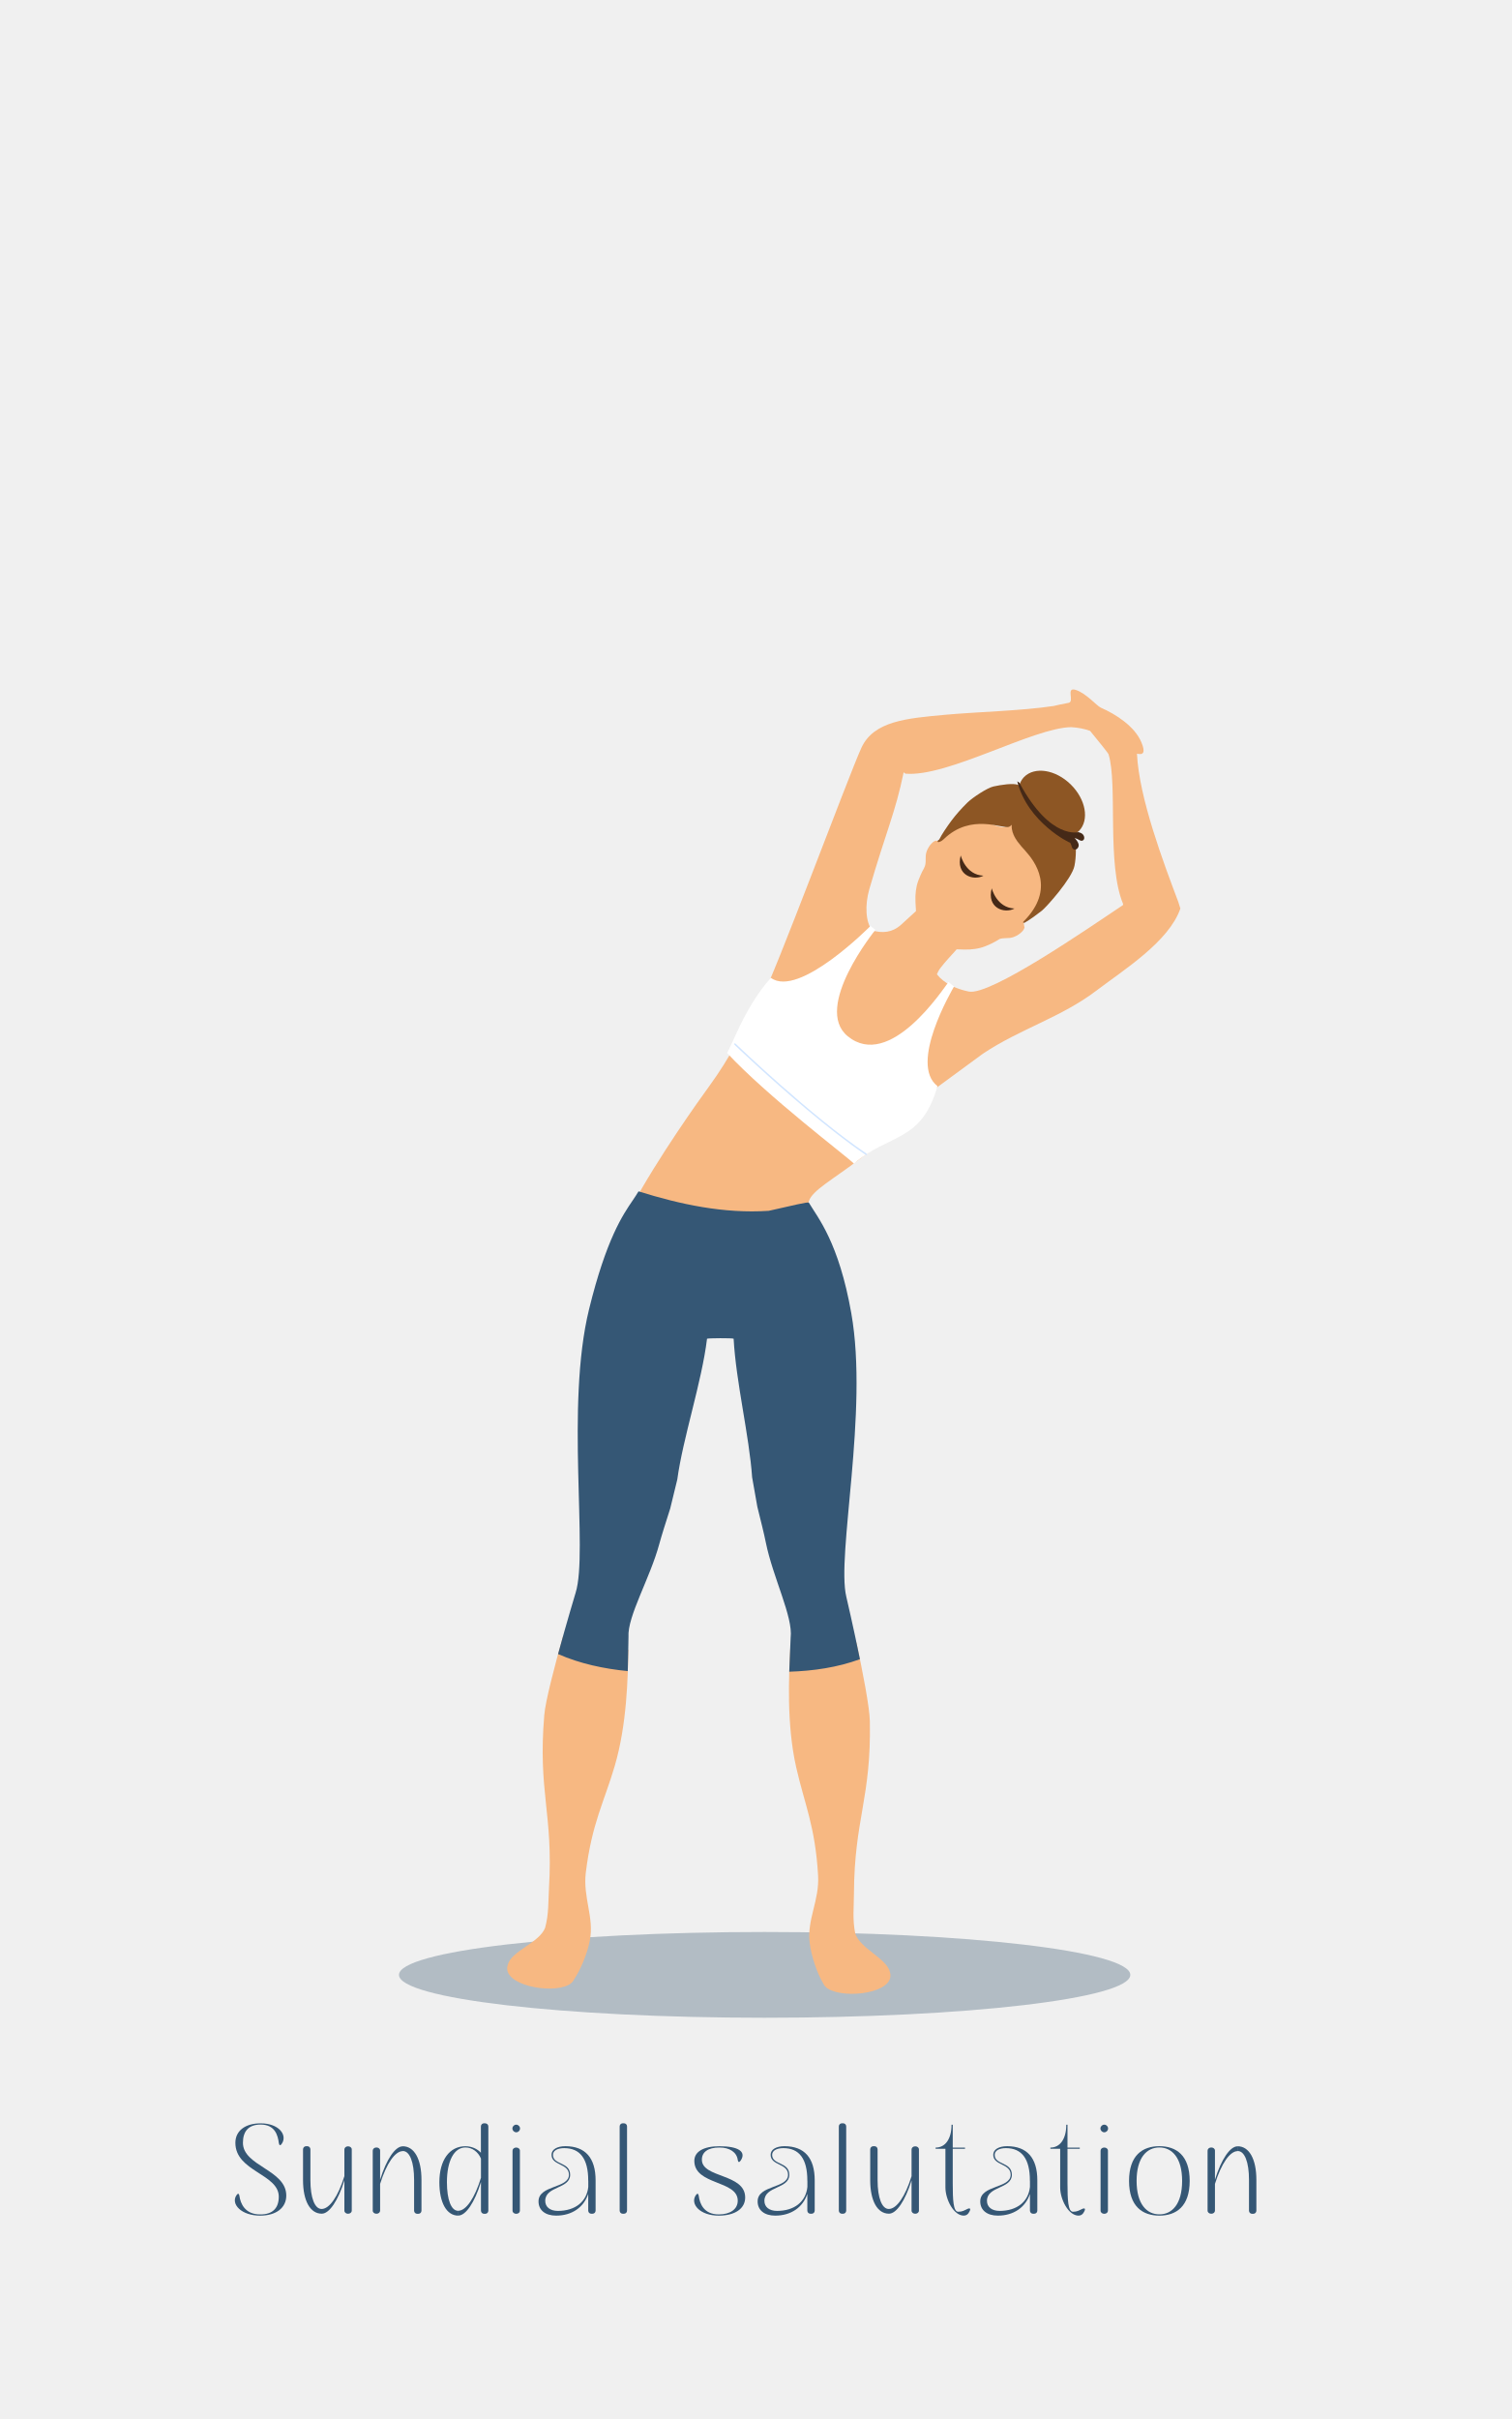
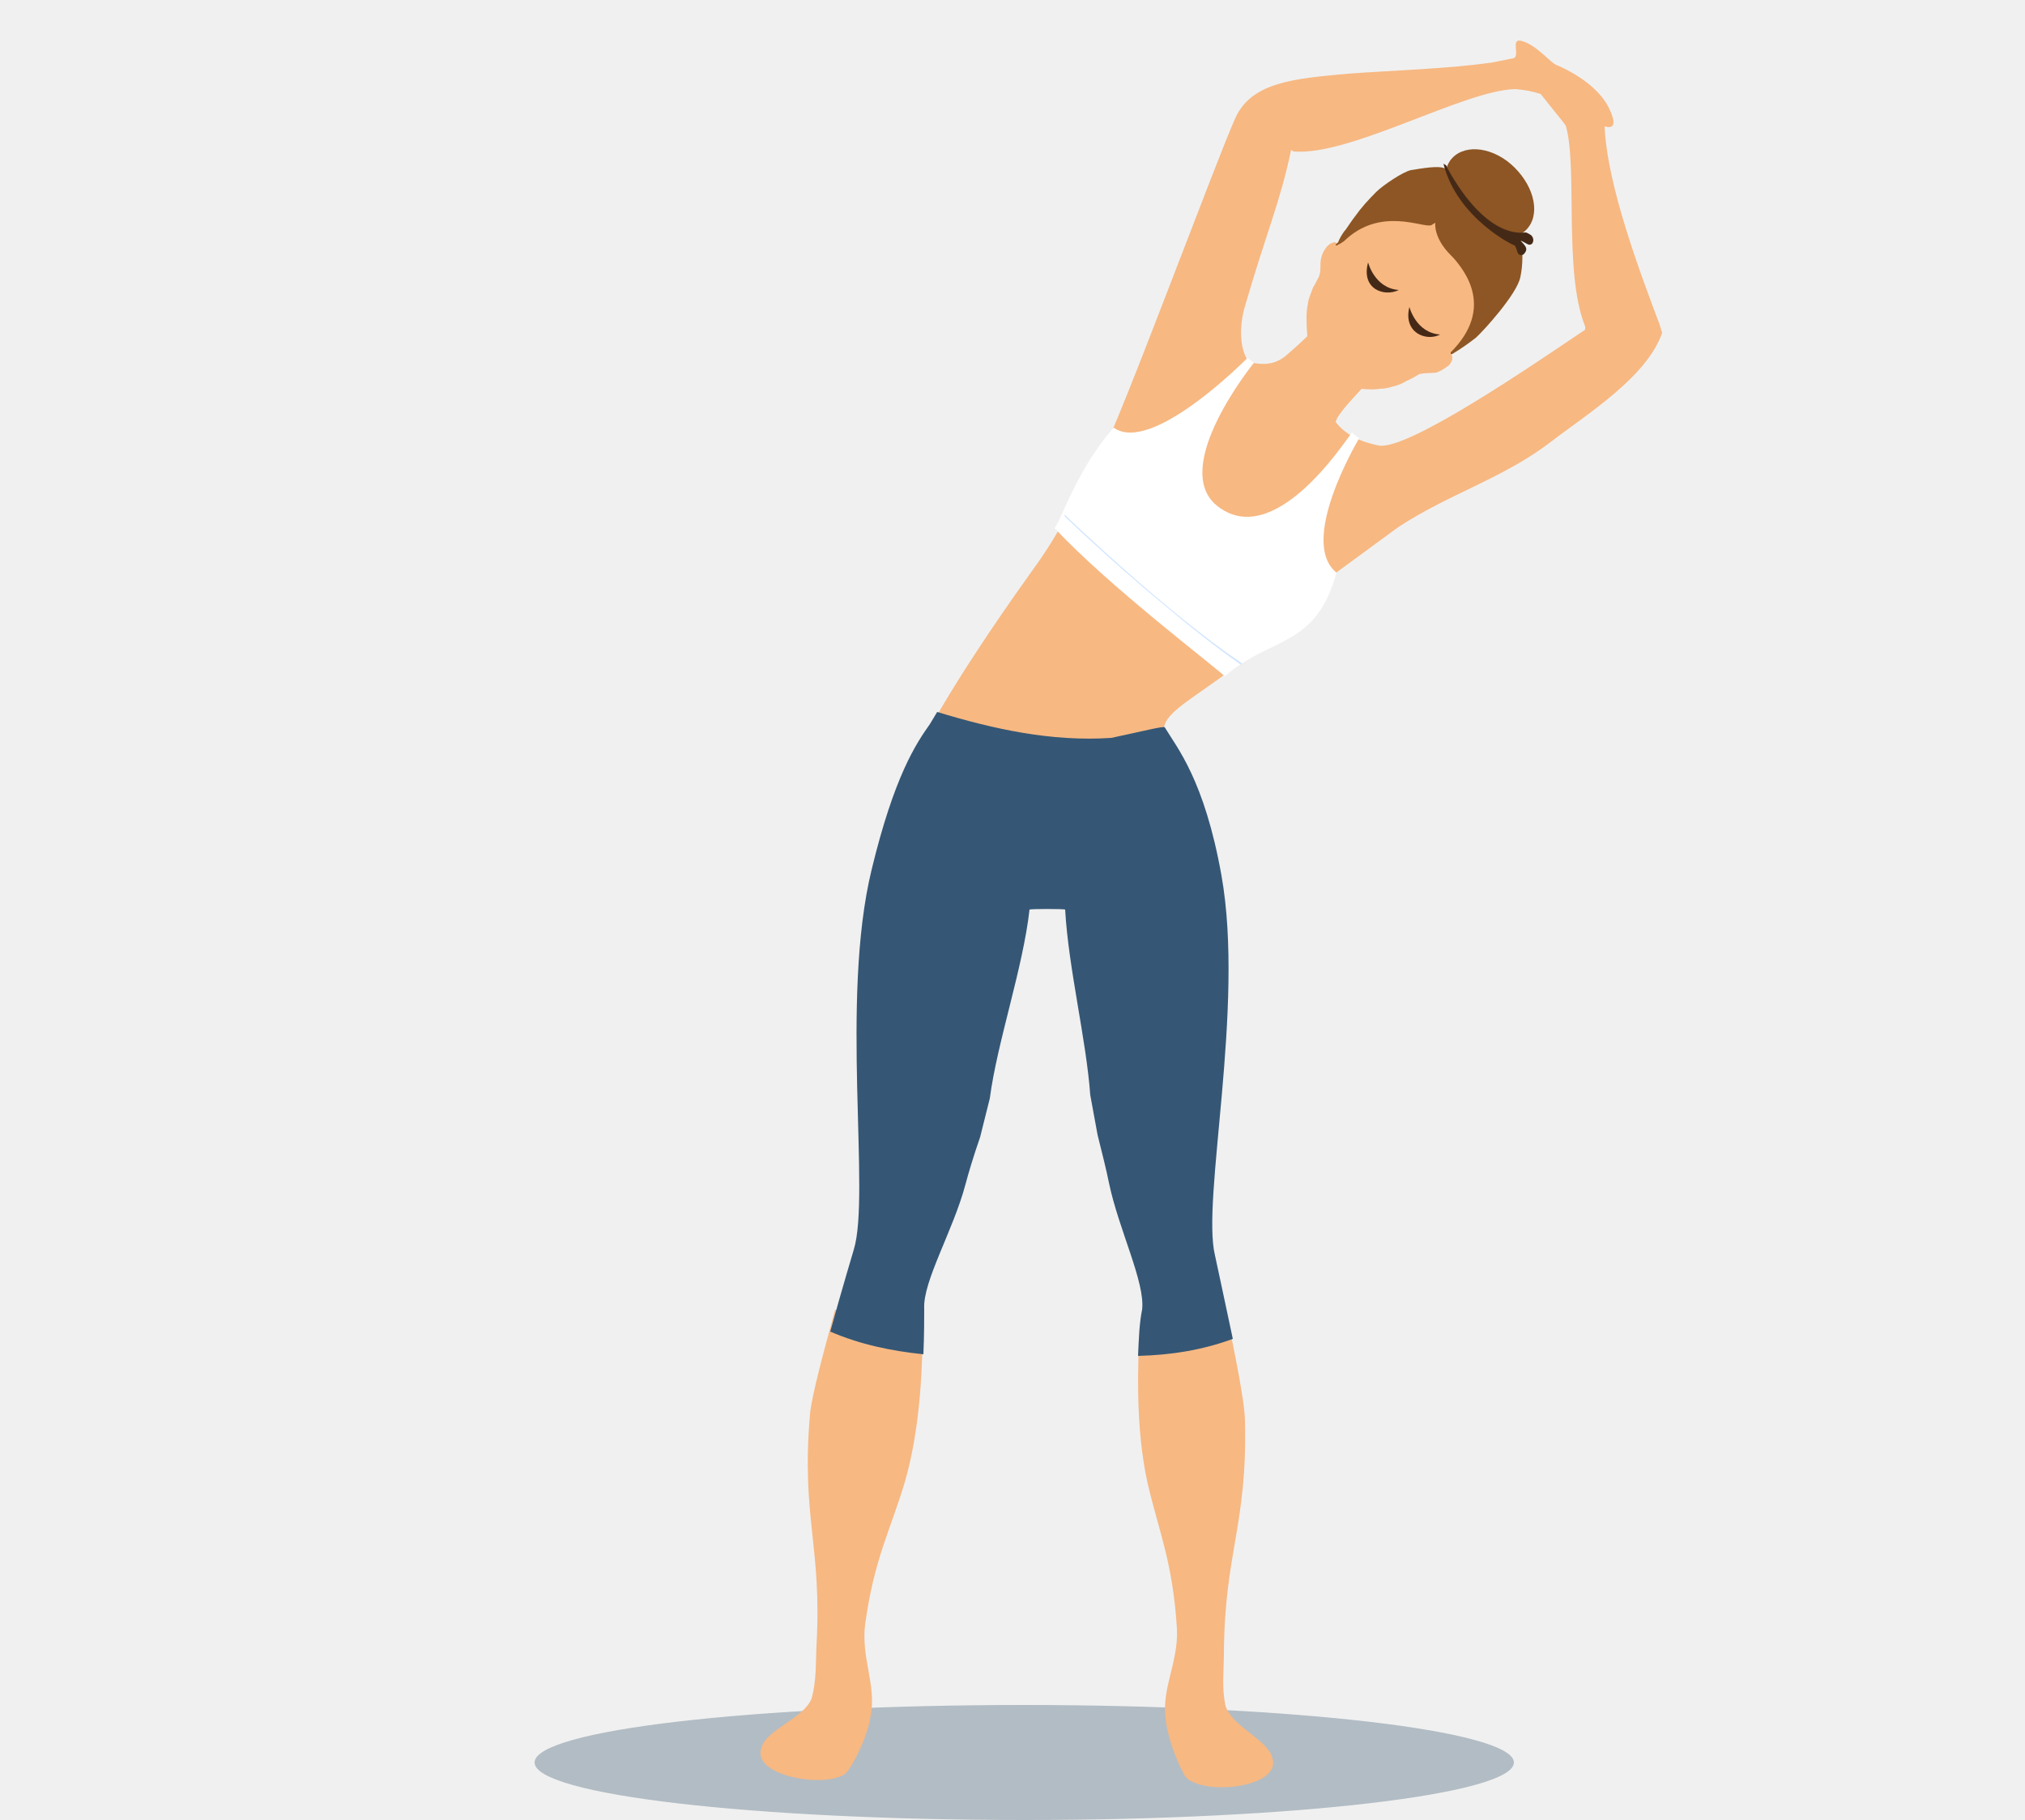
- <svg xmlns="http://www.w3.org/2000/svg" version="1.1" id="Layer_1" x="0px" y="0px" viewBox="0 0 250 400" style="enable-background:new 0 0 250 400;" xml:space="preserve">
+ <svg xmlns="http://www.w3.org/2000/svg" version="1.1" id="Layer_1" x="0px" y="0px" viewBox="0 0 250 224.7" style="enable-background:new 0 0 250 224.7;" xml:space="preserve">
  <style type="text/css">
- 	.st0{enable-background:new    ;}
- 	.st1{fill:#355775;}
- 	.st2{fill:#B2BCC4;}
- 	.st3{fill:#F7B882;}
- 	.st4{fill:#8D5624;}
- 	.st5{fill:#452917;}
- 	.st6{fill:#FFFFFF;}
- 	.st7{fill:#D1E5FF;}
+ 	.st0{fill:#B2BCC4;}
+ 	.st1{fill:#F7B882;}
+ 	.st2{fill:#8D5624;}
+ 	.st3{fill:#452917;}
+ 	.st4{fill:#FFFFFF;}
+ 	.st5{fill:#D1E5FF;}
+ 	.st6{fill:#355775;}
</style>
  <g>
-     <g class="st0">
-       <path class="st1" d="M47.35,363.05c0,2.03-1.67,3.32-4.32,3.32c-3.11,0.01-4.87-1.9-3.94-3.34c0.24-0.38,0.44-0.36,0.51,0.07    c0.16,1.26,0.92,3.08,3.43,3.07c2.13,0.02,3.08-1.11,3.08-2.93c0-3.78-7.18-4.16-7.18-8.91c0-1.97,1.61-3.22,4.17-3.22    c3-0.01,4.46,1.9,3.53,3.34c-0.24,0.38-0.44,0.36-0.51-0.07c-0.16-1.26-0.62-3.07-3.01-3.07c-2.04,0-2.93,1.16-2.93,3.01    C40.17,358.2,47.35,358.77,47.35,363.05z" />
-       <path class="st1" d="M58.18,355.42v10.12c0,0.29-0.26,0.52-0.61,0.52c-0.35,0-0.61-0.22-0.61-0.52v-5.01    c-1.05,3.39-2.5,5.52-3.74,5.52c-1.91,0-3.1-2.12-3.1-5.53v-5.11c0-0.29,0.22-0.52,0.52-0.52h0.18c0.29,0,0.52,0.22,0.52,0.52    v5.11c0,2.91,0.72,4.75,1.85,4.75c1.3,0,2.72-2.06,3.77-5.42v-4.42c0-0.29,0.25-0.52,0.61-0.52    C57.91,354.91,58.18,355.13,58.18,355.42z" />
-       <path class="st1" d="M62.87,360.43c1.05-3.39,2.5-5.52,3.74-5.52l0.03,0.79c-1.31,0-2.72,2.06-3.77,5.42v4.42    c0,0.29-0.25,0.52-0.61,0.52c-0.34,0-0.61-0.22-0.61-0.52v-9.92c0-0.29,0.26-0.52,0.61-0.52c0.35,0,0.61,0.22,0.61,0.52V360.43z     M66.61,354.9c1.91,0,3.1,2.13,3.1,5.54v5.11c0,0.29-0.22,0.52-0.52,0.52h-0.18c-0.29,0-0.52-0.22-0.52-0.52v-5.11    c0-2.91-0.72-4.75-1.85-4.75L66.61,354.9z" />
-       <path class="st1" d="M80.25,351.11c0.29,0,0.52,0.22,0.52,0.52v13.92c0,0.29-0.22,0.52-0.52,0.52h-0.18    c-0.29,0-0.52-0.22-0.52-0.52v-4.74c0,0.01-0.01,0.02-0.01,0.03c-1.05,3.39-2.5,5.52-3.74,5.52l-0.03-0.79    c1.32,0,2.73-2.07,3.78-5.46v-3.17c-0.47-1.13-1.46-1.84-2.57-1.84c-1.87,0-3.06,2.21-3.06,5.74c0,2.9,0.71,4.73,1.84,4.73    l0.03,0.8c-1.91,0-3.12-2.12-3.12-5.52v-0.01v-0.01c0.01-3.64,1.66-5.93,4.3-5.93c1.01,0,1.93,0.39,2.57,1.07v-4.35    c0-0.29,0.22-0.52,0.52-0.52H80.25z" />
-       <path class="st1" d="M84.75,351.96c0-0.34,0.28-0.63,0.63-0.63c0.34,0,0.63,0.28,0.63,0.63s-0.28,0.63-0.63,0.63    C85.03,352.58,84.75,352.3,84.75,351.96z M84.77,355.63c0-0.29,0.26-0.52,0.61-0.52c0.35,0,0.61,0.22,0.61,0.52v9.92    c0,0.29-0.25,0.52-0.61,0.52c-0.34,0-0.61-0.22-0.61-0.52V355.63z" />
-       <path class="st1" d="M98.51,360.53v5.01c0,0.29-0.22,0.52-0.52,0.52h-0.18c-0.29,0-0.52-0.22-0.52-0.52v-2.77    c-0.73,2.24-2.71,3.6-5.31,3.6c-1.79,0-2.91-0.9-2.91-2.35c0-2.74,5.03-2.12,5.03-4.41c0-1.92-2.88-1.49-2.88-3.3    c0-0.87,0.89-1.42,2.31-1.42C96.79,354.9,98.51,356.81,98.51,360.53z M97.3,361.62v-0.95l-0.01-0.13c0-3.54-1.33-5.33-3.97-5.33    c-1.14,0-1.86,0.42-1.86,1.11c0,1.7,2.84,1.14,2.84,3.3c0,2.35-4.12,1.84-4.12,4.31c0,1.02,0.81,1.66,2.1,1.66    C95.16,365.58,97.04,364.06,97.3,361.62z" />
-       <path class="st1" d="M102.49,351.62c0-0.29,0.22-0.52,0.52-0.52h0.18c0.29,0,0.52,0.22,0.52,0.52v13.92    c0,0.29-0.22,0.52-0.52,0.52h-0.18c-0.29,0-0.52-0.22-0.52-0.52V351.62z" />
-       <path class="st1" d="M123.25,363.37c0,1.84-1.68,3-4.36,3c-3.11,0.01-4.76-1.9-3.83-3.34c0.24-0.38,0.45-0.36,0.51,0.07    c0.16,1.26,0.82,3.08,3.33,3.07c1.91-0.01,3.12-0.88,3.12-2.27c0-3.42-7.18-2.53-7.18-6.59c0-1.49,1.48-2.42,4.16-2.41    c3.11-0.01,4.46,0.89,3.53,2.33c-0.24,0.38-0.45,0.36-0.51-0.07c-0.16-1.26-1.33-2.06-3.02-2.05c-1.91-0.01-2.91,0.76-2.91,2    C116.07,360.18,123.25,359.38,123.25,363.37z" />
-       <path class="st1" d="M134.75,360.53v5.01c0,0.29-0.22,0.52-0.52,0.52h-0.18c-0.29,0-0.52-0.22-0.52-0.52v-2.77    c-0.73,2.24-2.71,3.6-5.31,3.6c-1.79,0-2.91-0.9-2.91-2.35c0-2.74,5.03-2.12,5.03-4.41c0-1.92-2.88-1.49-2.88-3.3    c0-0.87,0.89-1.42,2.31-1.42C133.04,354.9,134.75,356.81,134.75,360.53z M133.54,361.62v-0.95l-0.01-0.13    c0-3.54-1.33-5.33-3.96-5.33c-1.14,0-1.86,0.42-1.86,1.11c0,1.7,2.84,1.14,2.84,3.3c0,2.35-4.12,1.84-4.12,4.31    c0,1.02,0.81,1.66,2.1,1.66C131.41,365.58,133.29,364.06,133.54,361.62z" />
-       <path class="st1" d="M138.74,351.62c0-0.29,0.22-0.52,0.52-0.52h0.18c0.29,0,0.52,0.22,0.52,0.52v13.92    c0,0.29-0.22,0.52-0.52,0.52h-0.18c-0.29,0-0.52-0.22-0.52-0.52V351.62z" />
-       <path class="st1" d="M151.99,355.42v10.12c0,0.29-0.26,0.52-0.61,0.52c-0.35,0-0.61-0.22-0.61-0.52v-5.01    c-1.05,3.39-2.5,5.52-3.74,5.52c-1.91,0-3.1-2.12-3.1-5.53v-5.11c0-0.29,0.22-0.52,0.52-0.52h0.18c0.29,0,0.52,0.22,0.52,0.52    v5.11c0,2.91,0.72,4.75,1.85,4.75c1.3,0,2.72-2.06,3.77-5.42v-4.42c0-0.29,0.25-0.52,0.61-0.52    C151.72,354.91,151.99,355.13,151.99,355.42z" />
-       <path class="st1" d="M160.47,365.32c0,0.08-0.03,0.18-0.09,0.31c-0.24,0.53-0.59,0.74-0.97,0.74c-1.68,0-3.04-2.68-3.04-4.67    v-6.38h-1.62v-0.2c1.62,0,2.63-1.46,2.63-3.78h0.2v3.78h2.03v0.2h-2.03v5.68c0,2.74,0.08,4.73,0.91,4.73    c0.7,0,1.04-0.24,1.55-0.48c0.12-0.05,0.21-0.07,0.27-0.07C160.42,365.18,160.47,365.23,160.47,365.32z" />
-     </g>
-     <g class="st0">
-       <path class="st1" d="M171.57,360.53v5.01c0,0.29-0.22,0.52-0.52,0.52h-0.18c-0.29,0-0.52-0.22-0.52-0.52v-2.77    c-0.73,2.24-2.71,3.6-5.31,3.6c-1.79,0-2.91-0.9-2.91-2.35c0-2.74,5.03-2.12,5.03-4.41c0-1.92-2.88-1.49-2.88-3.3    c0-0.87,0.89-1.42,2.31-1.42C169.85,354.9,171.57,356.81,171.57,360.53z M170.35,361.62v-0.95l-0.01-0.13    c0-3.54-1.33-5.33-3.96-5.33c-1.14,0-1.86,0.42-1.86,1.11c0,1.7,2.84,1.14,2.84,3.3c0,2.35-4.12,1.84-4.12,4.31    c0,1.02,0.81,1.66,2.1,1.66C168.22,365.58,170.1,364.06,170.35,361.62z" />
-     </g>
-     <g class="st0">
-       <path class="st1" d="M179.45,365.32c0,0.08-0.03,0.18-0.09,0.31c-0.24,0.53-0.59,0.74-0.97,0.74c-1.68,0-3.04-2.68-3.04-4.67    v-6.38h-1.62v-0.2c1.62,0,2.63-1.46,2.63-3.78h0.2v3.78h2.03v0.2h-2.03v5.68c0,2.74,0.08,4.73,0.91,4.73    c0.7,0,1.04-0.24,1.55-0.48c0.12-0.05,0.21-0.07,0.27-0.07C179.39,365.18,179.45,365.23,179.45,365.32z" />
-     </g>
-     <g class="st0">
-       <path class="st1" d="M182.01,351.96c0-0.34,0.28-0.63,0.63-0.63s0.63,0.28,0.63,0.63s-0.28,0.63-0.63,0.63    S182.01,352.3,182.01,351.96z M182.03,355.63c0-0.29,0.26-0.52,0.61-0.52c0.35,0,0.61,0.22,0.61,0.52v9.92    c0,0.29-0.25,0.52-0.61,0.52c-0.34,0-0.61-0.22-0.61-0.52V355.63z" />
-       <path class="st1" d="M186.74,360.63c0-4.25,2.25-5.74,5.02-5.74c2.76,0,5.01,1.49,5.01,5.74c0,4.24-2.25,5.74-5.01,5.74    C188.99,366.37,186.74,364.87,186.74,360.63z M195.52,360.63c0-3.82-1.67-5.53-3.76-5.53c-2.11,0-3.77,1.71-3.77,5.53    c0,3.82,1.66,5.53,3.77,5.53C193.85,366.17,195.52,364.46,195.52,360.63z" />
-       <path class="st1" d="M200.95,360.43c1.05-3.39,2.5-5.52,3.74-5.52l0.03,0.79c-1.3,0-2.72,2.06-3.77,5.42v4.42    c0,0.29-0.25,0.52-0.61,0.52c-0.34,0-0.61-0.22-0.61-0.52v-9.92c0-0.29,0.26-0.52,0.61-0.52c0.35,0,0.61,0.22,0.61,0.52V360.43z     M204.7,354.9c1.91,0,3.1,2.13,3.1,5.54v5.11c0,0.29-0.22,0.52-0.52,0.52h-0.18c-0.29,0-0.52-0.22-0.52-0.52v-5.11    c0-2.91-0.72-4.75-1.85-4.75L204.7,354.9z" />
-     </g>
    <g>
-       <path class="st2" d="M186.95,326.56c0-3.91-27.08-7.09-60.48-7.09s-60.48,3.17-60.48,7.09s27.08,7.09,60.48,7.09    S186.95,330.47,186.95,326.56z" />
+       <path class="st0" d="M186.9,217.6c0-3.9-27.1-7.1-60.5-7.1S66,213.6,66,217.6s27.1,7.1,60.5,7.1S186.9,221.5,186.9,217.6z" />
      <g>
-         <path class="st3" d="M194.88,149.12c-2.42-6.41-6.49-17.17-6.83-24.5c1.01,0.26,1.47-0.12,0.73-1.88     c-1.12-2.67-4.26-4.65-6.7-5.72c-0.7-0.31-2.39-2.36-4.14-2.93c-1.74-0.57-0.16,1.94-1.2,2.13c-0.99,0.18-1.99,0.4-2.47,0.52     c-5.37,0.81-12.65,0.97-17.89,1.45c-6.46,0.59-11.89,1.04-13.92,5.49c-2.2,4.83-14.43,37.81-16.54,41.44     c-3.45,5.94-5.02,9.56-8.61,14.48c-1.52,2.08-8.44,11.73-12.86,19.95c16.52,9.37,29.43,0.64,29.35,0.4     c-1.34-3.85,8.27-5.44,20.21-19.43l8.57-6.29c6.22-4.15,12.91-5.97,18.81-10.46c4.43-3.37,11.94-8.04,13.84-13.54L194.88,149.12     L194.88,149.12z M185.73,149.67c-5.78,3.85-21.94,15.03-25.5,14.29c-2.13-0.44-4.08-1.34-5.27-2.85c0.14-0.35,0.32-0.7,0.59-1.05     c0.81-1.06,1.76-2.05,2.65-3.04c0.01-0.01,0-0.01-0.01-0.01l0,0l0-0.04c-0.04,0-0.08,0-0.12,0c0.99,0.05,1.88,0.06,2.34,0.03     c0.57-0.04,1.15-0.11,1.72-0.26c0.59-0.15,1.18-0.4,1.74-0.66c0.51-0.24,1-0.52,1.48-0.82c0.68-0.21,1.42-0.06,2.1-0.25     c0.45-0.13,0.87-0.36,1.26-0.66c0.19-0.15,0.36-0.31,0.51-0.5c0.13-0.16,0.19-0.32,0.24-0.51c0.01-0.03-0.05-0.11-0.04-0.12h0     l-0.12-0.7c-0.02-0.01-0.02-0.04,0-0.06c0.99-0.81,1.76-1.88,2.53-2.89c0.69-0.92,1.29-1.91,1.55-3.05     c0.44-1.91-1.27-2.67-2.37-4.23c-0.8-1.13-1.86-2.05-2.67-3.17c-0.61-0.83-1.15-1.96-0.89-3.01c-0.73,1.33-2.9,0.4-3.95-0.02     c-0.89-0.36-0.72-1.74-1.7-1.61c-1.08,0.14-2.05,0.7-2.89,1.38c-0.69,0.55-1.25,1.2-1.85,1.84c-0.33,0.35-0.66,0.7-1.02,1.01     c-0.2,0.17-0.39,0.33-0.63,0.42c-0.07,0.02-0.14,0.04-0.21,0.05c-0.06,0-0.08-0.06-0.07-0.1l-0.19-0.05h0     c-0.02,0.01-0.1-0.04-0.13-0.03c-0.19,0.06-0.34,0.12-0.5,0.25c-0.18,0.16-0.35,0.33-0.49,0.52c-0.29,0.39-0.51,0.82-0.63,1.27     c-0.21,0.82,0.1,1.72-0.36,2.51h0.01c-0.21,0.37-0.41,0.75-0.58,1.15c-0.25,0.57-0.49,1.16-0.63,1.75     c-0.13,0.57-0.2,1.15-0.22,1.72c-0.02,0.49,0.01,1.45,0.09,2.49c-0.81,0.75-1.62,1.5-2.45,2.24c-1.52,1.36-3.09,1.41-4.77,0.97     c-1.12-1.35-1.26-4.21-0.49-6.86c2.77-9.55,4.32-12.69,5.67-19.3l0.29,0.22c6.96,0.62,21.1-7.59,27.42-7.69     c1.16,0.07,2.16,0.27,3.12,0.61c1.11,1.36,2.99,3.65,3.06,3.88c1.54,4.97-0.34,18.21,2.41,24.75L185.73,149.67L185.73,149.67z" />
-         <path class="st4" d="M177.71,143.19c0.28-1.39,0.37-3.45-0.06-5.2c0.3-0.16,0.57-0.35,0.81-0.59c1.75-1.79,1.14-5.23-1.37-7.69     c-2.51-2.46-5.96-3-7.72-1.22c-0.38,0.39-0.63,0.86-0.79,1.38c-0.04-0.02-0.07-0.04-0.11-0.06c-0.84-0.37-2.94-0.03-4.16,0.24     c-1.02,0.22-3.48,1.85-4.3,2.66c-1.03,1.01-1.92,2.02-2.65,3c-0.37,0.49-0.74,1.03-1.16,1.66l-0.05,0.08     c-0.28,0.43-0.57,0.89-0.8,1.36c-0.07,0.06-0.14,0.11-0.22,0.17c-0.04,0.02-0.06,0.07-0.06,0.11s0.01,0.09,0.04,0.12     c0.03,0.03,0.07,0.04,0.11,0.04c0.07-0.01,0.13-0.03,0.19-0.05c0,0,0,0,0,0s0,0,0.01,0c0.27-0.09,0.49-0.26,0.68-0.44     c4.51-4.39,9.8-1.62,10.77-2.03c0.19-0.08,0.34-0.2,0.47-0.34c-0.11,1.09,0.51,2.17,0.95,2.77c0.4,0.55,0.86,1.05,1.3,1.54     c1.52,1.68,5.12,6.27-0.33,11.71c-0.02,0.02-0.04,0.05-0.04,0.08c0,0.03,0.01,0.06,0.03,0.08c0.03,0.03,0.09,0.04,0.13,0.02     c0.01,0,0.02-0.01,0.02-0.01c0.02,0.01,0.05,0.01,0.07,0c1.02-0.59,1.97-1.31,2.86-2C173.12,149.94,177.29,145.28,177.71,143.19     L177.71,143.19z" />
-         <path class="st5" d="M164.03,146.88c0,0,0.78,3.23,3.77,3.35C166.06,151.16,163.17,150.09,164.03,146.88z" />
-         <path class="st5" d="M158.9,141.45c0,0,0.78,3.23,3.77,3.35C160.93,145.73,158.04,144.66,158.9,141.45z" />
-         <path class="st5" d="M178.09,140.39c-0.32,0.21-0.7,0.07-0.81-0.35c-0.05-0.21-0.14-0.44-0.27-0.69c0,0.1-7.06-3.33-8.76-10.15     c0.1,0.06,0.2,0.12,0.27,0.17c0.04,0.03,0.07,0.06,0.11,0.09c0.01,0.02,0.01,0.04,0.02,0.06c5.16,9.51,9.78,8.03,9.69,8.08     c0.18,0.04,0.33,0.09,0.47,0.16c0.51,0.25,0.63,0.81,0.43,1.09c-0.11,0.16-0.37,0.28-0.72,0.06c-0.22-0.14-0.5-0.26-0.83-0.36     c0.31,0.28,0.55,0.6,0.66,0.91C178.51,139.87,178.33,140.23,178.09,140.39z" />
-         <path class="st6" d="M157.81,163.1c-0.21-0.08-0.8-0.6-0.92-0.73c-0.99,1.28-9.72,14.67-16.68,8.98     c-5.83-4.77,4.58-17.59,4.58-17.59l-0.82-0.64c0,0-11.84,12.01-16.47,8.57c-4.41,4.94-6.48,11.4-7.26,12.41     c6.7,7.22,19.79,17.1,21.01,18.32c5.74-5.04,11.16-3.4,13.8-12.83C150.3,175.93,157.42,163.79,157.81,163.1L157.81,163.1z" />
-         <path class="st7" d="M133.48,183.49c-6.37-5.34-11.89-10.63-11.97-10.71c-0.08-0.08-0.1-0.18-0.05-0.22     c0.05-0.04,0.15-0.04,0.24,0.06c0.12,0.12,12.51,11.99,21.57,18.1c0.1,0.07,0.14,0.17,0.11,0.23c-0.03,0.06-0.13,0.07-0.22,0     C140.11,188.89,136.69,186.18,133.48,183.49L133.48,183.49z" />
-         <path class="st3" d="M138.98,271.77c-2.77,0.18-5.53,0.54-8.28,0.94c-0.22,4.42-0.63,12.38,0.99,19.54     c1.36,6.04,3.15,9.7,3.62,17.89c0.24,4.12-1.88,7.31-1.39,11.12c0.23,2.12,1.28,5.15,2.22,6.67c0.1,0.26,0.28,0.49,0.52,0.7     c0.11,0.11,0.21,0.19,0.31,0.23c2.84,1.75,11.16,0.7,10.24-2.7c-0.47-2.31-4.96-3.92-5.76-6.46c-0.47-2.31-0.22-4.33-0.21-6.57     c0.07-12.44,2.87-15.69,2.63-28.51c-0.04-2.32-1.18-8.15-2.21-13.01C140.76,271.65,139.87,271.71,138.98,271.77L138.98,271.77z" />
-         <path class="st3" d="M101.67,292.03c2.04-6.94,2.18-14.77,2.25-19.24c-3.64-0.58-7.27-1.2-10.83-2.12     c-1.35,4.8-2.88,10.61-3.07,12.94c-1.07,12.78,1.51,16.21,0.78,28.63c-0.13,2.24-0.02,4.27-0.64,6.54     c-0.96,2.48-5.55,3.8-6.17,6.08c-1.15,3.34,7.1,4.93,10.04,3.36c0.1-0.03,0.21-0.1,0.33-0.21c0.26-0.19,0.45-0.41,0.56-0.66     c1.03-1.47,2.28-4.42,2.64-6.52c0.74-3.77-1.17-7.09-0.67-11.18C97.89,301.51,99.92,297.97,101.67,292.03L101.67,292.03z" />
-         <path class="st1" d="M130.54,276.43c3.98-0.13,7.95-0.7,11.69-2.07c-1.06-5.23-2.25-10.31-2.25-10.31     c-1.67-6.87,3.71-30.61,0.82-46.91c-2.08-11.75-5.52-15.75-7.01-18.26c-0.12-0.21-2.82,0.5-6.65,1.34     c-7.44,0.49-14.64-1.07-21.53-3.22c-0.3,0.49-0.6,0.97-0.94,1.46c-1.65,2.41-4.4,6.45-7.24,18.03     c-3.94,16.08-0.11,40.12-2.22,46.87c0,0-1.51,5-2.91,10.15c3.65,1.6,7.57,2.43,11.53,2.82c0.08-2.39,0.08-4.38,0.12-5.64     c-0.21-3.42,3.57-9.71,5.1-15.4c0.4-1.47,1.04-3.46,1.8-5.84l1.17-4.8c0.93-6.87,4.06-16.14,4.92-23.28c0.11-0.1,4.27-0.13,4.4,0     c0.39,7.18,2.58,16.01,3.06,22.92l0.86,4.86c0.6,2.42,1.11,4.45,1.41,5.94c1.17,5.77,4.53,12.3,4.1,15.7     C130.74,272.06,130.61,274.04,130.54,276.43L130.54,276.43z" />
+         <path class="st1" d="M204.9,40.1c-2.4-6.4-6.5-17.2-6.8-24.5c1,0.3,1.5-0.1,0.7-1.9c-1.1-2.7-4.3-4.7-6.7-5.7     c-0.7-0.3-2.4-2.4-4.1-2.9c-1.7-0.6-0.2,1.9-1.2,2.1s-2,0.4-2.5,0.5c-5.4,0.8-12.6,1-17.9,1.4c-6.5,0.6-11.9,1-13.9,5.5     c-2.2,4.8-14.4,37.8-16.5,41.4c-3.5,5.9-5,9.6-8.6,14.5c-1.5,2.1-8.4,11.7-12.9,19.9c16.5,9.4,29.4,0.6,29.3,0.4     c-1.3-3.9,8.3-5.4,20.2-19.4l8.6-6.3c6.2-4.1,12.9-6,18.8-10.5c4.4-3.4,11.9-8,13.8-13.5L204.9,40.1L204.9,40.1z M195.7,40.7     c-5.8,3.9-21.9,15-25.5,14.3c-2.1-0.4-4.1-1.3-5.3-2.9c0.1-0.4,0.3-0.7,0.6-1.1c0.8-1.1,1.8-2.1,2.6-3l0,0l0,0l0,0H168     c1,0.1,1.9,0.1,2.3,0c0.6,0,1.1-0.1,1.7-0.3c0.6-0.1,1.2-0.4,1.7-0.7c0.5-0.2,1-0.5,1.5-0.8c0.7-0.2,1.4-0.1,2.1-0.2     c0.4-0.1,0.9-0.4,1.3-0.7c0.2-0.1,0.4-0.3,0.5-0.5c0.1-0.2,0.2-0.3,0.2-0.5c0,0-0.1-0.1,0-0.1l0,0l-0.1-0.7c0,0,0,0,0-0.1     c1-0.8,1.8-1.9,2.5-2.9c0.7-0.9,1.3-1.9,1.6-3.1c0.4-1.9-1.3-2.7-2.4-4.2c-0.8-1.1-1.9-2.1-2.7-3.2c-0.6-0.8-1.1-2-0.9-3     c-0.7,1.3-2.9,0.4-3.9,0c-0.9-0.4-0.7-1.7-1.7-1.6c-1.1,0.1-2.1,0.7-2.9,1.4c-0.7,0.6-1.2,1.2-1.9,1.8c-0.3,0.4-0.7,0.7-1,1     c-0.2,0.2-0.4,0.3-0.6,0.4c-0.1,0-0.1,0-0.2,0.1c-0.1,0-0.1-0.1-0.1-0.1l-0.2-0.1l0,0h-0.1c-0.2,0.1-0.3,0.1-0.5,0.2     c-0.2,0.2-0.4,0.3-0.5,0.5c-0.3,0.4-0.5,0.8-0.6,1.3c-0.2,0.8,0.1,1.7-0.4,2.5l0,0c-0.2,0.4-0.4,0.8-0.6,1.1     c-0.2,0.6-0.5,1.2-0.6,1.8s-0.2,1.1-0.2,1.7c0,0.5,0,1.4,0.1,2.5c-0.8,0.8-1.6,1.5-2.4,2.2c-1.5,1.4-3.1,1.4-4.8,1     c-1.1-1.4-1.3-4.2-0.5-6.9c2.8-9.6,4.3-12.7,5.7-19.3l0.3,0.2c7,0.6,21.1-7.6,27.4-7.7c1.2,0.1,2.2,0.3,3.1,0.6     c1.1,1.4,3,3.7,3.1,3.9c1.5,5-0.3,18.2,2.4,24.8L195.7,40.7L195.7,40.7z" />
+         <path class="st2" d="M187.7,34.2c0.3-1.4,0.4-3.4-0.1-5.2c0.3-0.2,0.6-0.4,0.8-0.6c1.8-1.8,1.1-5.2-1.4-7.7s-6-3-7.7-1.2     c-0.4,0.4-0.6,0.9-0.8,1.4c0,0-0.1,0-0.1-0.1c-0.8-0.4-2.9,0-4.2,0.2c-1,0.2-3.5,1.9-4.3,2.7c-1,1-1.9,2-2.6,3     c-0.4,0.5-0.7,1-1.2,1.7l-0.1,0.1c-0.3,0.4-0.6,0.9-0.8,1.4c-0.1,0.1-0.1,0.1-0.2,0.2l-0.1,0.1v0.1h0.1c0.1,0,0.1,0,0.2-0.1l0,0     l0,0c0.3-0.1,0.5-0.3,0.7-0.4c4.5-4.4,9.8-1.6,10.8-2c0.2-0.1,0.3-0.2,0.5-0.3c-0.1,1.1,0.5,2.2,0.9,2.8s0.9,1.1,1.3,1.5     c1.5,1.7,5.1,6.3-0.3,11.7v0.1v0.1h0.1l0,0h0.1c1-0.6,2-1.3,2.9-2C183.1,40.9,187.3,36.3,187.7,34.2L187.7,34.2z" />
+         <path class="st3" d="M174,37.9c0,0,0.8,3.2,3.8,3.4C176.1,42.2,173.2,41.1,174,37.9z" />
+         <path class="st3" d="M168.9,32.4c0,0,0.8,3.2,3.8,3.4C170.9,36.7,168,35.7,168.9,32.4z" />
+         <path class="st3" d="M188.1,31.4c-0.3,0.2-0.7,0.1-0.8-0.4c-0.1-0.2-0.1-0.4-0.3-0.7c0,0.1-7.1-3.3-8.8-10.1     c0.1,0.1,0.2,0.1,0.3,0.2l0.1,0.1c0,0,0,0,0,0.1c5.2,9.5,9.8,8,9.7,8.1c0.2,0,0.3,0.1,0.5,0.2c0.5,0.2,0.6,0.8,0.4,1.1     c-0.1,0.2-0.4,0.3-0.7,0.1c-0.2-0.1-0.5-0.3-0.8-0.4c0.3,0.3,0.6,0.6,0.7,0.9C188.5,30.9,188.3,31.2,188.1,31.4z" />
+         <path class="st4" d="M167.8,54.1c-0.2-0.1-0.8-0.6-0.9-0.7c-1,1.3-9.7,14.7-16.7,9c-5.8-4.8,4.6-17.6,4.6-17.6l-0.8-0.6     c0,0-11.8,12-16.5,8.6c-4.4,4.9-6.5,11.4-7.3,12.4c6.7,7.2,19.8,17.1,21,18.3c5.7-5,11.2-3.4,13.8-12.8     C160.3,66.9,167.4,54.8,167.8,54.1L167.8,54.1z" />
+         <path class="st5" d="M143.5,74.5c-6.4-5.3-11.9-10.6-12-10.7s-0.1-0.2-0.1-0.2c0.1,0,0.1,0,0.2,0.1c0.1,0.1,12.5,12,21.6,18.1     c0.1,0.1,0.1,0.2,0.1,0.2s-0.1,0.1-0.2,0C150.1,79.9,146.7,77.2,143.5,74.5L143.5,74.5z" />
+         <path class="st1" d="M149,162.8c-2.8,0.2-5.5,0.5-8.3,0.9c-0.2,4.4-0.6,12.4,1,19.5c1.4,6,3.1,9.7,3.6,17.9     c0.2,4.1-1.9,7.3-1.4,11.1c0.2,2.1,1.3,5.1,2.2,6.7c0.1,0.3,0.3,0.5,0.5,0.7c0.1,0.1,0.2,0.2,0.3,0.2c2.8,1.8,11.2,0.7,10.2-2.7     c-0.5-2.3-5-3.9-5.8-6.5c-0.5-2.3-0.2-4.3-0.2-6.6c0.1-12.4,2.9-15.7,2.6-28.5c0-2.3-1.2-8.1-2.2-13     C150.8,162.6,149.9,162.7,149,162.8L149,162.8z" />
+         <path class="st1" d="M111.7,183c2-6.9,2.2-14.8,2.2-19.2c-3.6-0.6-7.3-1.2-10.8-2.1c-1.3,4.8-2.9,10.6-3.1,12.9     c-1.1,12.8,1.5,16.2,0.8,28.6c-0.1,2.2,0,4.3-0.6,6.5c-1,2.5-5.6,3.8-6.2,6.1c-1.2,3.3,7.1,4.9,10,3.4c0.1,0,0.2-0.1,0.3-0.2     c0.3-0.2,0.4-0.4,0.6-0.7c1-1.5,2.3-4.4,2.6-6.5c0.7-3.8-1.2-7.1-0.7-11.2C107.9,192.5,109.9,189,111.7,183L111.7,183z" />
+         <path class="st6" d="M140.5,167.4c4-0.1,7.9-0.7,11.7-2.1c-1.1-5.2-2.2-10.3-2.2-10.3c-1.7-6.9,3.7-30.6,0.8-46.9     c-2.1-11.8-5.5-15.8-7-18.3c-0.1-0.2-2.8,0.5-6.6,1.3c-7.4,0.5-14.6-1.1-21.5-3.2c-0.3,0.5-0.6,1-0.9,1.5     c-1.7,2.4-4.4,6.4-7.2,18c-3.9,16.1-0.1,40.1-2.2,46.9c0,0-1.5,5-2.9,10.1c3.7,1.6,7.6,2.4,11.5,2.8c0.1-2.4,0.1-4.4,0.1-5.6     c-0.2-3.4,3.6-9.7,5.1-15.4c0.4-1.5,1-3.5,1.8-5.8l1.2-4.8c0.9-6.9,4.1-16.1,4.9-23.3c0.1-0.1,4.3-0.1,4.4,0     c0.4,7.2,2.6,16,3.1,22.9l0.9,4.9c0.6,2.4,1.1,4.4,1.4,5.9c1.2,5.8,4.5,12.3,4.1,15.7C140.7,163.1,140.6,165,140.5,167.4     L140.5,167.4z" />
      </g>
    </g>
  </g>
</svg>
